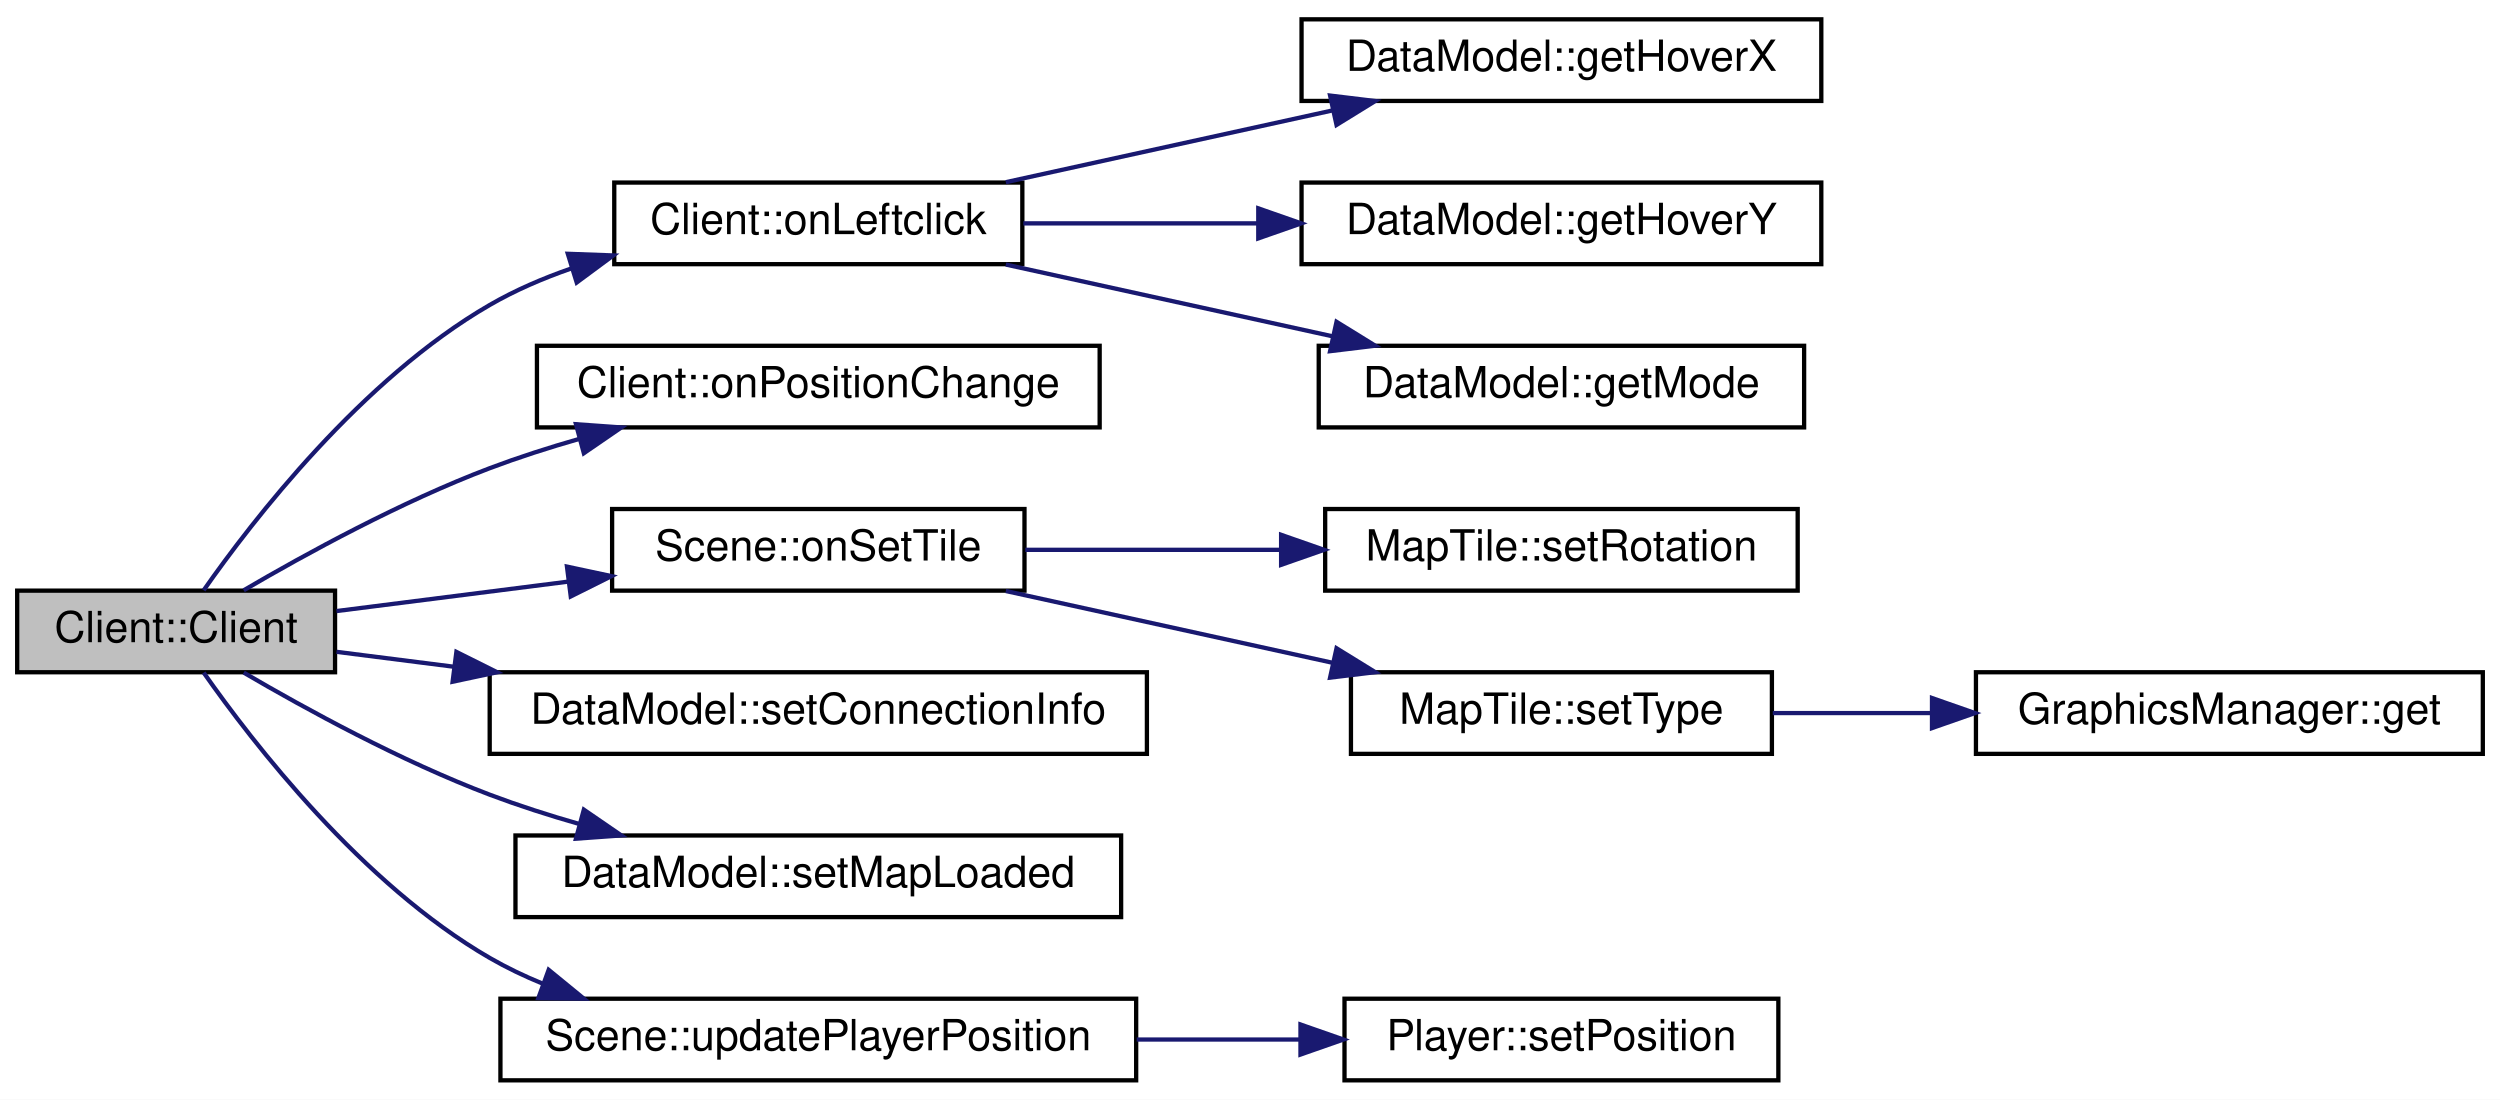
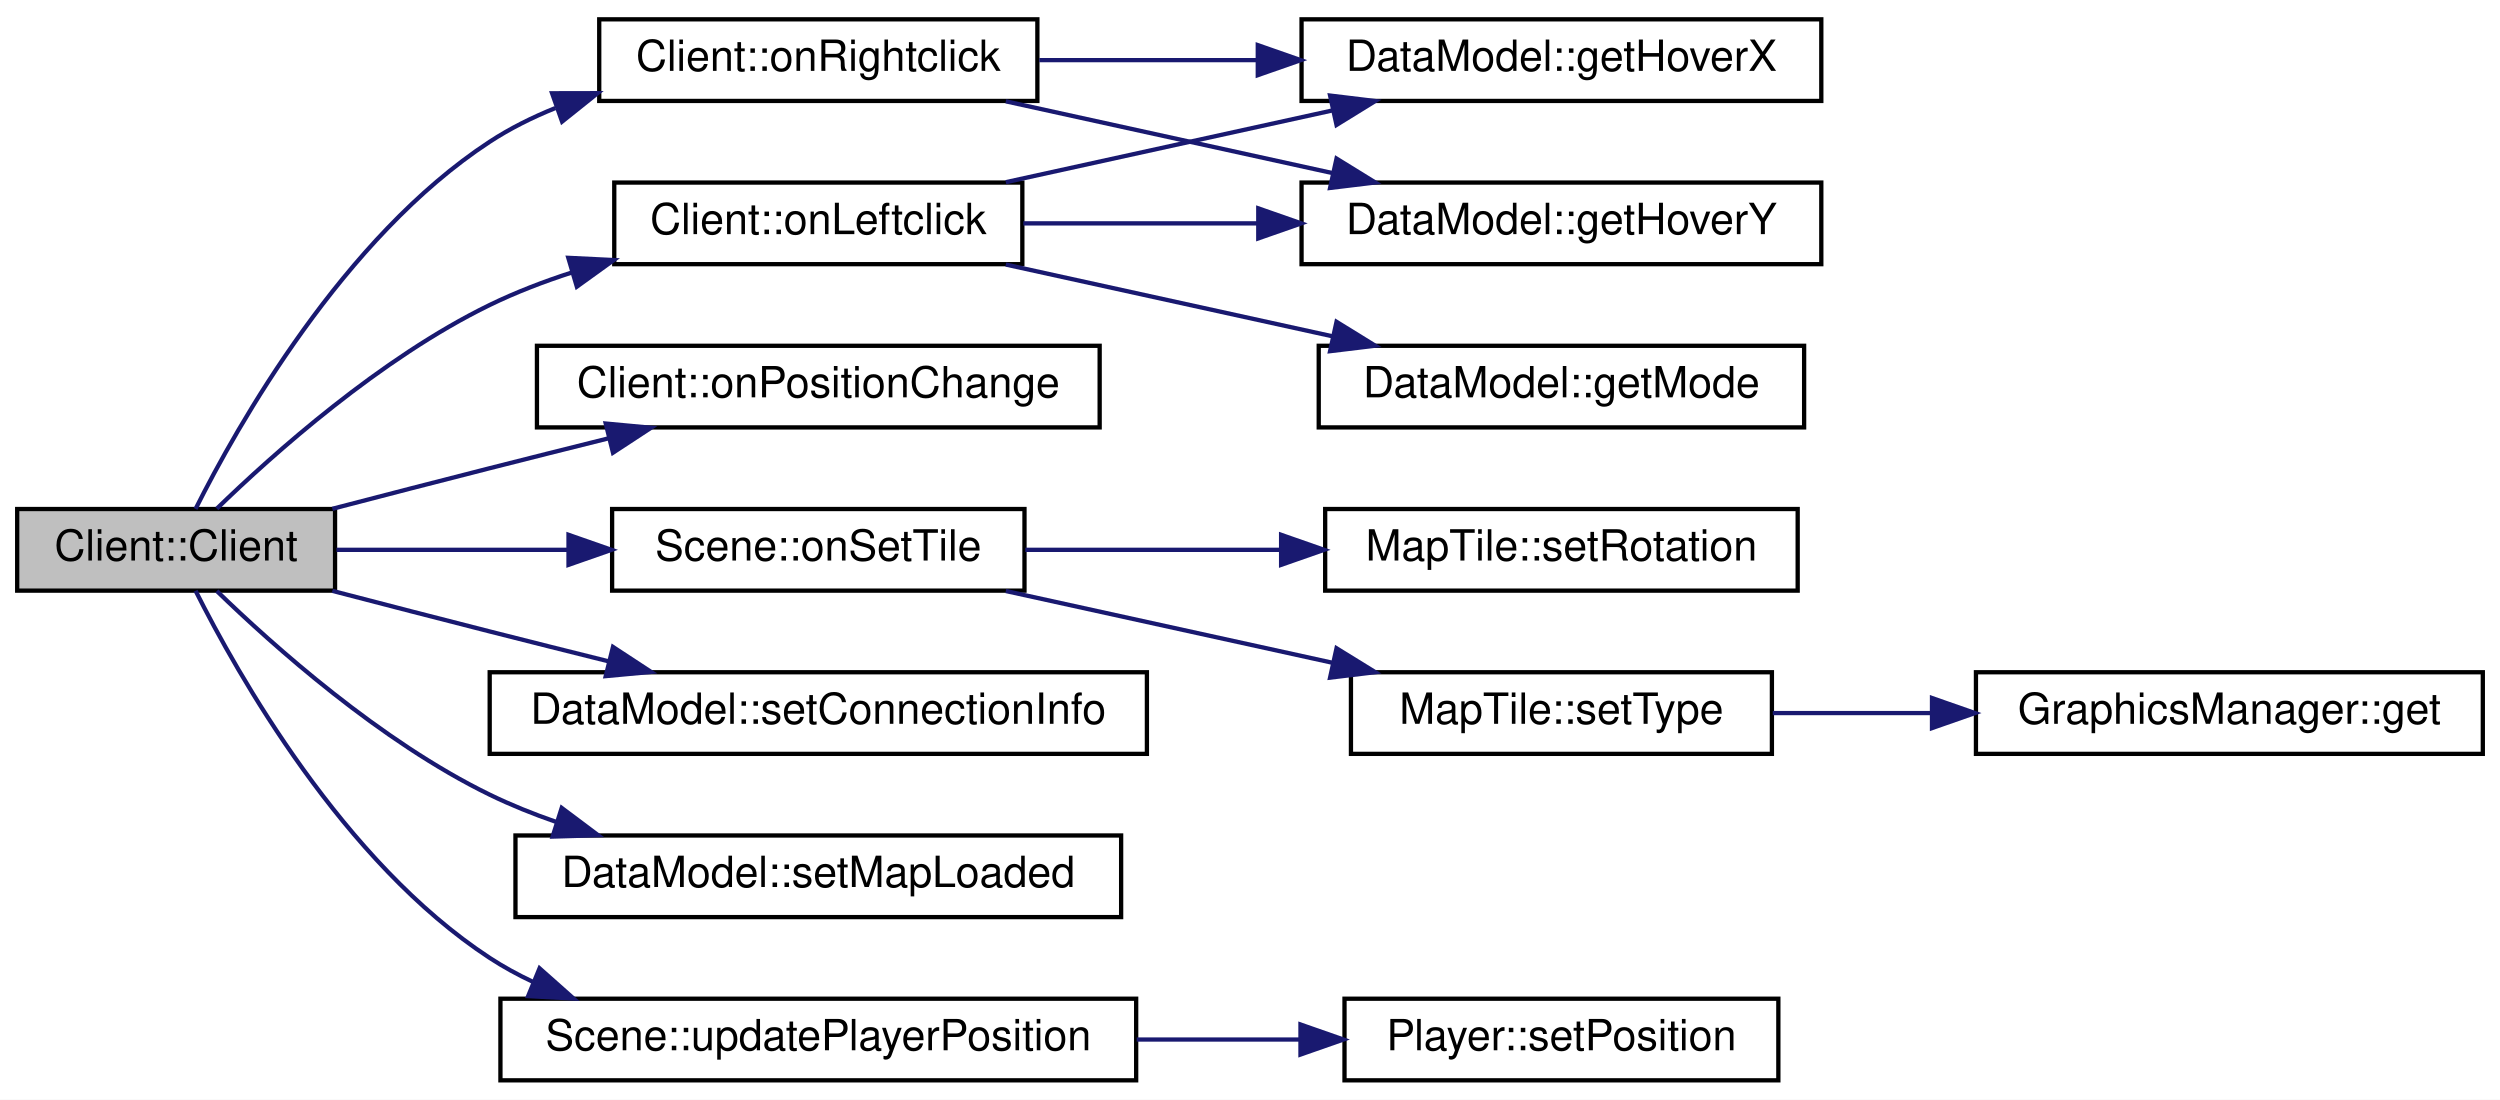
<svg xmlns="http://www.w3.org/2000/svg" xmlns:xlink="http://www.w3.org/1999/xlink" width="582pt" height="256pt" viewBox="0.00 0.00 582.00 256.00">
  <g id="graph0" class="graph" transform="scale(1 1) rotate(0) translate(4 252)">
    <polygon fill="#ffffff" stroke="transparent" points="-4,4 -4,-252 578,-252 578,4 -4,4" />
    <g id="node1" class="node">
      <g id="a_node1">
        <a xlink:title="Client::Client Erzeugt einen neuen Client.">
-           <polygon fill="#bfbfbf" stroke="#000000" points="0,-95.5 0,-114.5 74,-114.5 74,-95.5 0,-95.5" />
-           <text text-anchor="middle" x="37" y="-102.5" font-family="Helvetica,sans-Serif" font-size="10.00" fill="#000000">Client::Client</text>
+           <polygon fill="#bfbfbf" stroke="#000000" points="0,-114.5 0,-133.5 74,-133.5 74,-114.5 0,-114.5" />
+           <text text-anchor="middle" x="37" y="-121.5" font-family="Helvetica,sans-Serif" font-size="10.00" fill="#000000">Client::Client</text>
        </a>
      </g>
    </g>
    <g id="node2" class="node">
      <g id="a_node2">
-         <a xlink:href="classClient.html#a1be75a3d041ef5b07d4f0f50d3f21e9c" target="_top" xlink:title="Client::onTileChange Slot für Ändern eines Tiles.">
+         <a xlink:href="classClient.html#a1be75a3d041ef5b07d4f0f50d3f21e9c" target="_top" xlink:title="Client::onLeftclick Führt einen Linksclick durch.">
          <polygon fill="#ffffff" stroke="#000000" points="139,-190.5 139,-209.5 234,-209.5 234,-190.5 139,-190.5" />
          <text text-anchor="middle" x="186.5" y="-197.5" font-family="Helvetica,sans-Serif" font-size="10.00" fill="#000000">Client::onLeftclick</text>
        </a>
      </g>
    </g>
    <g id="edge1" class="edge">
-       <path fill="none" stroke="#191970" d="M43.414,-114.592C54.814,-130.863 80.228,-163.776 110,-181 115.889,-184.407 122.377,-187.208 129.007,-189.508" />
-       <polygon fill="#191970" stroke="#191970" points="128.184,-192.917 138.772,-192.534 130.256,-186.231 128.184,-192.917" />
+       <path fill="none" stroke="#191970" d="M46.477,-133.59C59.594,-146.315 84.557,-168.609 110,-181 116.034,-183.939 122.565,-186.449 129.179,-188.587" />
+       <polygon fill="#191970" stroke="#191970" points="128.3,-191.977 138.882,-191.459 130.287,-185.264 128.3,-191.977" />
    </g>
    <g id="node6" class="node">
      <g id="a_node6">
        <a xlink:href="classClient.html#a660b8879b75b9dbfe82e88991e616fc3" target="_top" xlink:title="Client::onPositionChange Slot für Ändern der Position.">
          <polygon fill="#ffffff" stroke="#000000" points="121,-152.5 121,-171.5 252,-171.5 252,-152.5 121,-152.5" />
          <text text-anchor="middle" x="186.5" y="-159.5" font-family="Helvetica,sans-Serif" font-size="10.00" fill="#000000">Client::onPositionChange</text>
        </a>
      </g>
    </g>
    <g id="edge5" class="edge">
-       <path fill="none" stroke="#191970" d="M52.731,-114.582C67.183,-123.044 89.42,-135.214 110,-143 116.688,-145.53 123.832,-147.819 130.969,-149.86" />
-       <polygon fill="#191970" stroke="#191970" points="130.083,-153.246 140.651,-152.488 131.917,-146.49 130.083,-153.246" />
+       <path fill="none" stroke="#191970" d="M73.368,-133.551C85.058,-136.598 98.07,-139.966 110,-143 118.96,-145.279 128.52,-147.678 137.738,-149.976" />
+       <polygon fill="#191970" stroke="#191970" points="137.012,-153.402 147.561,-152.418 138.701,-146.609 137.012,-153.402" />
    </g>
    <g id="node7" class="node">
      <g id="a_node7">
+         <a xlink:href="classClient.html#a423592967803355986a359fb34e268ad" target="_top" xlink:title="Client::onRightclick Slot für Ändern eines Tiles.">
+           <polygon fill="#ffffff" stroke="#000000" points="135.5,-228.5 135.5,-247.5 237.5,-247.5 237.5,-228.5 135.5,-228.5" />
+           <text text-anchor="middle" x="186.5" y="-235.5" font-family="Helvetica,sans-Serif" font-size="10.00" fill="#000000">Client::onRightclick</text>
+         </a>
+       </g>
+     </g>
+     <g id="edge6" class="edge">
+       <path fill="none" stroke="#191970" d="M41.529,-133.53C51.219,-152.848 75.888,-196.674 110,-219 114.723,-222.091 119.911,-224.68 125.29,-226.847" />
+       <polygon fill="#191970" stroke="#191970" points="124.526,-230.289 135.121,-230.311 126.853,-223.687 124.526,-230.289" />
+     </g>
+     <g id="node8" class="node">
+       <g id="a_node8">
        <a xlink:href="classScene.html#ad861f0bdfab5241fcec39c96f01105b0" target="_top" xlink:title="Scene::onSetTile Ändert ein MapTile ohne ein Signal an den Server. Notwendig zum Empfangen von Änderu...">
          <polygon fill="#ffffff" stroke="#000000" points="138.5,-114.5 138.5,-133.5 234.5,-133.5 234.5,-114.5 138.5,-114.5" />
          <text text-anchor="middle" x="186.5" y="-121.5" font-family="Helvetica,sans-Serif" font-size="10.00" fill="#000000">Scene::onSetTile</text>
        </a>
      </g>
    </g>
-     <g id="edge6" class="edge">
-       <path fill="none" stroke="#191970" d="M74.34,-109.746C90.685,-111.823 110.247,-114.309 128.423,-116.619" />
-       <polygon fill="#191970" stroke="#191970" points="127.987,-120.092 138.349,-117.88 128.87,-113.147 127.987,-120.092" />
+     <g id="edge9" class="edge">
+       <path fill="none" stroke="#191970" d="M74.34,-124C90.61,-124 110.066,-124 128.17,-124" />
+       <polygon fill="#191970" stroke="#191970" points="128.349,-127.5 138.349,-124 128.349,-120.5 128.349,-127.5" />
    </g>
-     <g id="node11" class="node">
-       <g id="a_node11">
+     <g id="node12" class="node">
+       <g id="a_node12">
        <a xlink:href="classDataModel.html#a3bbffe568b3bc32a4da5ac21226dad42" target="_top" xlink:title="DataModel::setConnectionInfo Setzt die Verbindungsinformation als String.">
          <polygon fill="#ffffff" stroke="#000000" points="110,-76.5 110,-95.5 263,-95.5 263,-76.5 110,-76.5" />
          <text text-anchor="middle" x="186.5" y="-83.5" font-family="Helvetica,sans-Serif" font-size="10.00" fill="#000000">DataModel::setConnectionInfo</text>
        </a>
      </g>
    </g>
-     <g id="edge10" class="edge">
-       <path fill="none" stroke="#191970" d="M74.34,-100.254C82.812,-99.178 92.149,-97.991 101.71,-96.776" />
-       <polygon fill="#191970" stroke="#191970" points="102.247,-100.236 111.726,-95.503 101.365,-93.292 102.247,-100.236" />
+     <g id="edge13" class="edge">
+       <path fill="none" stroke="#191970" d="M73.368,-114.449C85.058,-111.402 98.07,-108.034 110,-105 118.96,-102.721 128.52,-100.322 137.738,-98.024" />
+       <polygon fill="#191970" stroke="#191970" points="138.701,-101.391 147.561,-95.582 137.012,-94.598 138.701,-101.391" />
    </g>
-     <g id="node12" class="node">
-       <g id="a_node12">
+     <g id="node13" class="node">
+       <g id="a_node13">
        <a xlink:href="classDataModel.html#ada1f4f25f2cf78f62a0f29ace3dc11f8" target="_top" xlink:title="DataModel::setMapLoaded Setzt das die Karte geladen wurde.">
          <polygon fill="#ffffff" stroke="#000000" points="116,-38.5 116,-57.5 257,-57.5 257,-38.5 116,-38.5" />
          <text text-anchor="middle" x="186.5" y="-45.5" font-family="Helvetica,sans-Serif" font-size="10.00" fill="#000000">DataModel::setMapLoaded</text>
        </a>
      </g>
    </g>
-     <g id="edge11" class="edge">
-       <path fill="none" stroke="#191970" d="M52.731,-95.418C67.183,-86.956 89.42,-74.786 110,-67 116.688,-64.47 123.832,-62.181 130.969,-60.14" />
-       <polygon fill="#191970" stroke="#191970" points="131.917,-63.51 140.651,-57.512 130.083,-56.754 131.917,-63.51" />
+     <g id="edge14" class="edge">
+       <path fill="none" stroke="#191970" d="M46.477,-114.41C59.594,-101.686 84.557,-79.391 110,-67 114.921,-64.603 120.172,-62.492 125.53,-60.635" />
+       <polygon fill="#191970" stroke="#191970" points="126.764,-63.916 135.241,-57.56 124.651,-57.242 126.764,-63.916" />
    </g>
-     <g id="node13" class="node">
-       <g id="a_node13">
+     <g id="node14" class="node">
+       <g id="a_node14">
        <a xlink:href="classScene.html#a8b65091b3d6a4080f7fc668bac15b648" target="_top" xlink:title="Scene::updatePlayerPosition Slot zum Updaten eines Spielers.">
          <polygon fill="#ffffff" stroke="#000000" points="112.5,-.5 112.5,-19.5 260.5,-19.5 260.5,-.5 112.5,-.5" />
          <text text-anchor="middle" x="186.5" y="-7.5" font-family="Helvetica,sans-Serif" font-size="10.00" fill="#000000">Scene::updatePlayerPosition</text>
        </a>
      </g>
    </g>
-     <g id="edge12" class="edge">
-       <path fill="none" stroke="#191970" d="M43.414,-95.408C54.814,-79.138 80.228,-46.224 110,-29 113.903,-26.742 118.069,-24.75 122.366,-22.994" />
-       <polygon fill="#191970" stroke="#191970" points="123.729,-26.222 131.928,-19.513 121.334,-19.645 123.729,-26.222" />
+     <g id="edge15" class="edge">
+       <path fill="none" stroke="#191970" d="M41.529,-114.47C51.219,-95.152 75.888,-51.326 110,-29 113.163,-26.93 116.534,-25.085 120.032,-23.441" />
+       <polygon fill="#191970" stroke="#191970" points="121.608,-26.578 129.53,-19.543 118.95,-20.102 121.608,-26.578" />
    </g>
    <g id="node3" class="node">
      <g id="a_node3">
        <a xlink:href="classDataModel.html#aa1d162f385c1d41293178156ed66f014" target="_top" xlink:title="DataModel::getHoverX Gibt die aktuelle Koordinate der Kachel zurück über der die Maus ist.">
          <polygon fill="#ffffff" stroke="#000000" points="299,-228.5 299,-247.5 420,-247.5 420,-228.5 299,-228.5" />
          <text text-anchor="middle" x="359.5" y="-235.5" font-family="Helvetica,sans-Serif" font-size="10.00" fill="#000000">DataModel::getHoverX</text>
        </a>
      </g>
    </g>
    <g id="edge2" class="edge">
      <path fill="none" stroke="#191970" d="M230.155,-209.589C253.293,-214.671 281.902,-220.955 306.327,-226.32" />
      <polygon fill="#191970" stroke="#191970" points="305.641,-229.753 316.159,-228.48 307.142,-222.916 305.641,-229.753" />
    </g>
    <g id="node4" class="node">
      <g id="a_node4">
        <a xlink:href="classDataModel.html#aa9db6a6d8619c898e9ab369f6c49479e" target="_top" xlink:title="DataModel::getHoverX Gibt die aktuelle Koordinate der Kachel zurück über der die Maus ist.">
          <polygon fill="#ffffff" stroke="#000000" points="299,-190.5 299,-209.5 420,-209.5 420,-190.5 299,-190.5" />
          <text text-anchor="middle" x="359.5" y="-197.5" font-family="Helvetica,sans-Serif" font-size="10.00" fill="#000000">DataModel::getHoverY</text>
        </a>
      </g>
    </g>
    <g id="edge3" class="edge">
      <path fill="none" stroke="#191970" d="M234.231,-200C251.108,-200 270.468,-200 288.841,-200" />
      <polygon fill="#191970" stroke="#191970" points="288.925,-203.5 298.925,-200 288.925,-196.5 288.925,-203.5" />
    </g>
    <g id="node5" class="node">
      <g id="a_node5">
        <a xlink:href="classDataModel.html#a083d84049b068cd355ce6aaa396e7c79" target="_top" xlink:title="DataModel::getMode Gibt den aktuellen Bearbeitungsmodus.">
          <polygon fill="#ffffff" stroke="#000000" points="303,-152.5 303,-171.5 416,-171.5 416,-152.5 303,-152.5" />
          <text text-anchor="middle" x="359.5" y="-159.5" font-family="Helvetica,sans-Serif" font-size="10.00" fill="#000000">DataModel::getMode</text>
        </a>
      </g>
    </g>
    <g id="edge4" class="edge">
      <path fill="none" stroke="#191970" d="M230.155,-190.411C253.293,-185.329 281.902,-179.045 306.327,-173.68" />
      <polygon fill="#191970" stroke="#191970" points="307.142,-177.084 316.159,-171.52 305.641,-170.247 307.142,-177.084" />
    </g>
-     <g id="node8" class="node">
-       <g id="a_node8">
+     <g id="edge7" class="edge">
+       <path fill="none" stroke="#191970" d="M237.937,-238C253.774,-238 271.498,-238 288.41,-238" />
+       <polygon fill="#191970" stroke="#191970" points="288.811,-241.5 298.811,-238 288.811,-234.5 288.811,-241.5" />
+     </g>
+     <g id="edge8" class="edge">
+       <path fill="none" stroke="#191970" d="M230.155,-228.411C253.293,-223.329 281.902,-217.045 306.327,-211.68" />
+       <polygon fill="#191970" stroke="#191970" points="307.142,-215.084 316.159,-209.52 305.641,-208.247 307.142,-215.084" />
+     </g>
+     <g id="node9" class="node">
+       <g id="a_node9">
        <a xlink:href="classMapTile.html#a57b8310cfe045dc6a8e0c3c25fe9fc52" target="_top" xlink:title="MapTile::setRotation Hilfsfunktion zur Rotation im Quadrat.">
          <polygon fill="#ffffff" stroke="#000000" points="304.5,-114.5 304.5,-133.5 414.5,-133.5 414.5,-114.5 304.5,-114.5" />
          <text text-anchor="middle" x="359.5" y="-121.5" font-family="Helvetica,sans-Serif" font-size="10.00" fill="#000000">MapTile::setRotation</text>
        </a>
      </g>
    </g>
-     <g id="edge7" class="edge">
+     <g id="edge10" class="edge">
      <path fill="none" stroke="#191970" d="M234.69,-124C253.08,-124 274.365,-124 294.091,-124" />
      <polygon fill="#191970" stroke="#191970" points="294.241,-127.5 304.241,-124 294.241,-120.5 294.241,-127.5" />
    </g>
-     <g id="node9" class="node">
-       <g id="a_node9">
+     <g id="node10" class="node">
+       <g id="a_node10">
        <a xlink:href="classMapTile.html#a6f6c6e03095e0f1ed503dd30f499793c" target="_top" xlink:title="MapTile::setType Setzt den Typ der Kachel.">
          <polygon fill="#ffffff" stroke="#000000" points="310.5,-76.5 310.5,-95.5 408.5,-95.5 408.5,-76.5 310.5,-76.5" />
          <text text-anchor="middle" x="359.5" y="-83.5" font-family="Helvetica,sans-Serif" font-size="10.00" fill="#000000">MapTile::setType</text>
        </a>
      </g>
    </g>
-     <g id="edge8" class="edge">
+     <g id="edge11" class="edge">
      <path fill="none" stroke="#191970" d="M230.155,-114.411C253.293,-109.329 281.902,-103.045 306.327,-97.68" />
      <polygon fill="#191970" stroke="#191970" points="307.142,-101.084 316.159,-95.52 305.641,-94.247 307.142,-101.084" />
    </g>
-     <g id="node10" class="node">
-       <g id="a_node10">
+     <g id="node11" class="node">
+       <g id="a_node11">
        <a xlink:href="classGraphicsManager.html#aa094318dfcf4d0d399296b323dd670c6" target="_top" xlink:title="GraphicsManager::get Liefert eine Grafik mit einem bestimmten Namen.">
          <polygon fill="#ffffff" stroke="#000000" points="456,-76.5 456,-95.5 574,-95.5 574,-76.5 456,-76.5" />
          <text text-anchor="middle" x="515" y="-83.5" font-family="Helvetica,sans-Serif" font-size="10.00" fill="#000000">GraphicsManager::get</text>
        </a>
      </g>
    </g>
-     <g id="edge9" class="edge">
+     <g id="edge12" class="edge">
      <path fill="none" stroke="#191970" d="M408.701,-86C420.38,-86 433.056,-86 445.451,-86" />
      <polygon fill="#191970" stroke="#191970" points="445.769,-89.5 455.769,-86 445.769,-82.5 445.769,-89.5" />
    </g>
-     <g id="node14" class="node">
-       <g id="a_node14">
+     <g id="node15" class="node">
+       <g id="a_node15">
        <a xlink:href="classPlayer.html#a19f2f0ef1ef92640efedf411217217b4" target="_top" xlink:title="Player::setPosition Updated die Position des Spielers.">
          <polygon fill="#ffffff" stroke="#000000" points="309,-.5 309,-19.5 410,-19.5 410,-.5 309,-.5" />
          <text text-anchor="middle" x="359.5" y="-7.5" font-family="Helvetica,sans-Serif" font-size="10.00" fill="#000000">Player::setPosition</text>
        </a>
      </g>
    </g>
-     <g id="edge13" class="edge">
+     <g id="edge16" class="edge">
      <path fill="none" stroke="#191970" d="M260.62,-10C273.302,-10 286.346,-10 298.632,-10" />
      <polygon fill="#191970" stroke="#191970" points="298.749,-13.5 308.749,-10 298.749,-6.5 298.749,-13.5" />
    </g>
  </g>
</svg>
